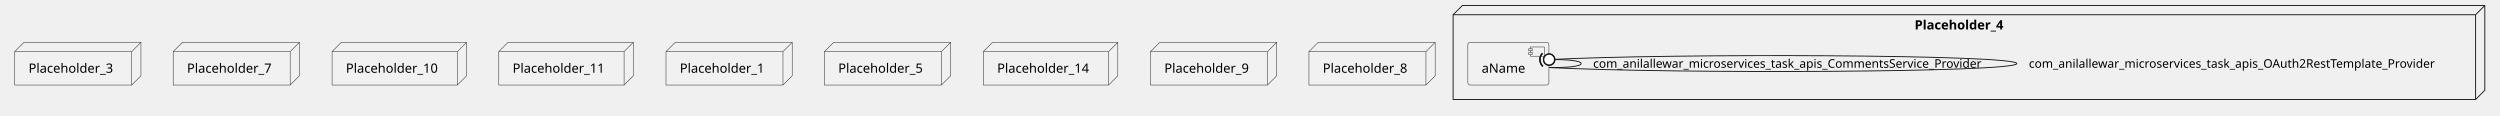
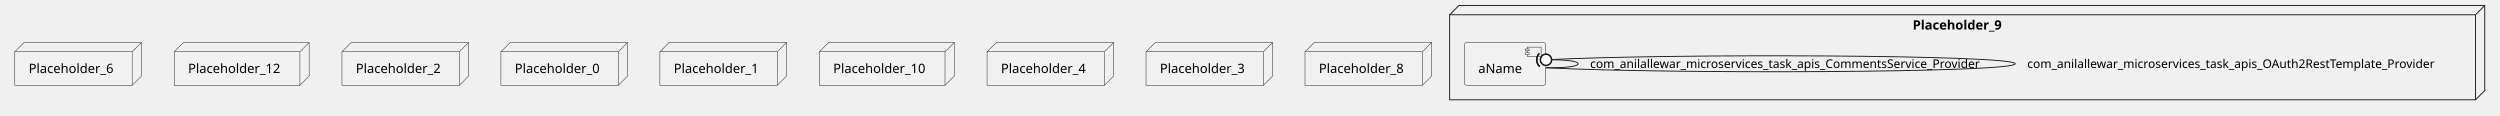
- <svg xmlns="http://www.w3.org/2000/svg" xmlns:xlink="http://www.w3.org/1999/xlink" contentStyleType="text/css" height="125px" preserveAspectRatio="none" style="width:2714px;height:125px;background:#FFFFFF;" version="1.1" viewBox="0 0 2714 125" width="2714px" zoomAndPan="magnify">
+ <svg xmlns="http://www.w3.org/2000/svg" xmlns:xlink="http://www.w3.org/1999/xlink" contentStyleType="text/css" height="125px" preserveAspectRatio="none" style="width:2705px;height:125px;background:#FFFFFF;" version="1.1" viewBox="0 0 2705 125" width="2705px" zoomAndPan="magnify">
  <defs />
  <g>
-     <g id="cluster_Placeholder_4">
-       <polygon fill="none" points="1577.5,16,1587.5,6,2697.5,6,2697.5,98,2687.5,108,1577.5,108,1577.5,16" style="stroke:#181818;stroke-width:1.0;" />
-       <line style="stroke:#181818;stroke-width:1.0;" x1="2687.5" x2="2697.5" y1="16" y2="6" />
-       <line style="stroke:#181818;stroke-width:1.0;" x1="1577.5" x2="2687.5" y1="16" y2="16" />
-       <line style="stroke:#181818;stroke-width:1.0;" x1="2687.5" x2="2687.5" y1="16" y2="108" />
-       <text fill="#000000" font-family="sans-serif" font-size="14" font-weight="bold" lengthAdjust="spacing" textLength="110" x="2078.5" y="31.995">Placeholder_4</text>
+     <g id="cluster_Placeholder_9">
+       <polygon fill="none" points="1568.5,16,1578.5,6,2688.5,6,2688.5,98,2678.5,108,1568.5,108,1568.5,16" style="stroke:#181818;stroke-width:1.0;" />
+       <line style="stroke:#181818;stroke-width:1.0;" x1="2678.5" x2="2688.5" y1="16" y2="6" />
+       <line style="stroke:#181818;stroke-width:1.0;" x1="1568.5" x2="2678.5" y1="16" y2="16" />
+       <line style="stroke:#181818;stroke-width:1.0;" x1="2678.5" x2="2678.5" y1="16" y2="108" />
+       <text fill="#000000" font-family="sans-serif" font-size="14" font-weight="bold" lengthAdjust="spacing" textLength="110" x="2069.5" y="31.995">Placeholder_9</text>
    </g>
    <g id="elem_aName">
-       <a href="anilallewar-microservices-basics-spring-boot.system#_xYIQkLw4Ee6JN9bSHJ_CbA" target="_top" title="anilallewar-microservices-basics-spring-boot.system#_xYIQkLw4Ee6JN9bSHJ_CbA" xlink:actuate="onRequest" xlink:href="anilallewar-microservices-basics-spring-boot.system#_xYIQkLw4Ee6JN9bSHJ_CbA" xlink:show="new" xlink:title="anilallewar-microservices-basics-spring-boot.system#_xYIQkLw4Ee6JN9bSHJ_CbA" xlink:type="simple">
-         <rect fill="#F1F1F1" height="46.297" rx="2.5" ry="2.5" style="stroke:#181818;stroke-width:0.5;" width="88" x="1593.5" y="46" />
-         <rect fill="#F1F1F1" height="10" style="stroke:#181818;stroke-width:0.5;" width="15" x="1661.5" y="51" />
-         <rect fill="#F1F1F1" height="2" style="stroke:#181818;stroke-width:0.5;" width="4" x="1659.5" y="53" />
-         <rect fill="#F1F1F1" height="2" style="stroke:#181818;stroke-width:0.5;" width="4" x="1659.5" y="57" />
-         <text fill="#000000" font-family="sans-serif" font-size="14" lengthAdjust="spacing" textLength="48" x="1608.5" y="78.995">aName</text>
+       <a href="anilallewar-microservices-basics-spring-boot.system#_WkysULy5Ee6BTJkDzAh3IA" target="_top" title="anilallewar-microservices-basics-spring-boot.system#_WkysULy5Ee6BTJkDzAh3IA" xlink:actuate="onRequest" xlink:href="anilallewar-microservices-basics-spring-boot.system#_WkysULy5Ee6BTJkDzAh3IA" xlink:show="new" xlink:title="anilallewar-microservices-basics-spring-boot.system#_WkysULy5Ee6BTJkDzAh3IA" xlink:type="simple">
+         <rect fill="#F1F1F1" height="46.297" rx="2.5" ry="2.5" style="stroke:#181818;stroke-width:0.5;" width="88" x="1584.5" y="46" />
+         <rect fill="#F1F1F1" height="10" style="stroke:#181818;stroke-width:0.5;" width="15" x="1652.5" y="51" />
+         <rect fill="#F1F1F1" height="2" style="stroke:#181818;stroke-width:0.5;" width="4" x="1650.5" y="53" />
+         <rect fill="#F1F1F1" height="2" style="stroke:#181818;stroke-width:0.5;" width="4" x="1650.5" y="57" />
+         <text fill="#000000" font-family="sans-serif" font-size="14" lengthAdjust="spacing" textLength="48" x="1599.5" y="78.995">aName</text>
      </a>
    </g>
-     <g id="elem_Placeholder_3">
+     <g id="elem_Placeholder_6">
      <polygon fill="#F1F1F1" points="16,56,26,46,153,46,153,82.297,143,92.297,16,92.297,16,56" style="stroke:#181818;stroke-width:0.5;" />
      <line style="stroke:#181818;stroke-width:0.5;" x1="143" x2="153" y1="56" y2="46" />
      <line style="stroke:#181818;stroke-width:0.5;" x1="16" x2="143" y1="56" y2="56" />
      <line style="stroke:#181818;stroke-width:0.5;" x1="143" x2="143" y1="56" y2="92.297" />
-       <text fill="#000000" font-family="sans-serif" font-size="14" lengthAdjust="spacing" textLength="97" x="31" y="78.995">Placeholder_3</text>
+       <text fill="#000000" font-family="sans-serif" font-size="14" lengthAdjust="spacing" textLength="97" x="31" y="78.995">Placeholder_6</text>
    </g>
-     <g id="elem_Placeholder_7">
-       <polygon fill="#F1F1F1" points="188,56,198,46,325,46,325,82.297,315,92.297,188,92.297,188,56" style="stroke:#181818;stroke-width:0.5;" />
-       <line style="stroke:#181818;stroke-width:0.5;" x1="315" x2="325" y1="56" y2="46" />
-       <line style="stroke:#181818;stroke-width:0.5;" x1="188" x2="315" y1="56" y2="56" />
-       <line style="stroke:#181818;stroke-width:0.5;" x1="315" x2="315" y1="56" y2="92.297" />
-       <text fill="#000000" font-family="sans-serif" font-size="14" lengthAdjust="spacing" textLength="97" x="203" y="78.995">Placeholder_7</text>
+     <g id="elem_Placeholder_12">
+       <polygon fill="#F1F1F1" points="188.5,56,198.5,46,334.5,46,334.5,82.297,324.5,92.297,188.5,92.297,188.5,56" style="stroke:#181818;stroke-width:0.5;" />
+       <line style="stroke:#181818;stroke-width:0.5;" x1="324.5" x2="334.5" y1="56" y2="46" />
+       <line style="stroke:#181818;stroke-width:0.5;" x1="188.5" x2="324.5" y1="56" y2="56" />
+       <line style="stroke:#181818;stroke-width:0.5;" x1="324.5" x2="324.5" y1="56" y2="92.297" />
+       <text fill="#000000" font-family="sans-serif" font-size="14" lengthAdjust="spacing" textLength="106" x="203.5" y="78.995">Placeholder_12</text>
+     </g>
+     <g id="elem_Placeholder_2">
+       <polygon fill="#F1F1F1" points="370,56,380,46,507,46,507,82.297,497,92.297,370,92.297,370,56" style="stroke:#181818;stroke-width:0.5;" />
+       <line style="stroke:#181818;stroke-width:0.5;" x1="497" x2="507" y1="56" y2="46" />
+       <line style="stroke:#181818;stroke-width:0.5;" x1="370" x2="497" y1="56" y2="56" />
+       <line style="stroke:#181818;stroke-width:0.5;" x1="497" x2="497" y1="56" y2="92.297" />
+       <text fill="#000000" font-family="sans-serif" font-size="14" lengthAdjust="spacing" textLength="97" x="385" y="78.995">Placeholder_2</text>
+     </g>
+     <g id="elem_Placeholder_0">
+       <polygon fill="#F1F1F1" points="542,56,552,46,679,46,679,82.297,669,92.297,542,92.297,542,56" style="stroke:#181818;stroke-width:0.5;" />
+       <line style="stroke:#181818;stroke-width:0.5;" x1="669" x2="679" y1="56" y2="46" />
+       <line style="stroke:#181818;stroke-width:0.5;" x1="542" x2="669" y1="56" y2="56" />
+       <line style="stroke:#181818;stroke-width:0.5;" x1="669" x2="669" y1="56" y2="92.297" />
+       <text fill="#000000" font-family="sans-serif" font-size="14" lengthAdjust="spacing" textLength="97" x="557" y="78.995">Placeholder_0</text>
+     </g>
+     <g id="elem_Placeholder_1">
+       <polygon fill="#F1F1F1" points="714,56,724,46,851,46,851,82.297,841,92.297,714,92.297,714,56" style="stroke:#181818;stroke-width:0.5;" />
+       <line style="stroke:#181818;stroke-width:0.5;" x1="841" x2="851" y1="56" y2="46" />
+       <line style="stroke:#181818;stroke-width:0.5;" x1="714" x2="841" y1="56" y2="56" />
+       <line style="stroke:#181818;stroke-width:0.5;" x1="841" x2="841" y1="56" y2="92.297" />
+       <text fill="#000000" font-family="sans-serif" font-size="14" lengthAdjust="spacing" textLength="97" x="729" y="78.995">Placeholder_1</text>
    </g>
    <g id="elem_Placeholder_10">
-       <polygon fill="#F1F1F1" points="360.5,56,370.5,46,506.5,46,506.5,82.297,496.5,92.297,360.5,92.297,360.5,56" style="stroke:#181818;stroke-width:0.5;" />
-       <line style="stroke:#181818;stroke-width:0.5;" x1="496.5" x2="506.5" y1="56" y2="46" />
-       <line style="stroke:#181818;stroke-width:0.5;" x1="360.5" x2="496.5" y1="56" y2="56" />
-       <line style="stroke:#181818;stroke-width:0.5;" x1="496.5" x2="496.5" y1="56" y2="92.297" />
-       <text fill="#000000" font-family="sans-serif" font-size="14" lengthAdjust="spacing" textLength="106" x="375.5" y="78.995">Placeholder_10</text>
+       <polygon fill="#F1F1F1" points="886.5,56,896.5,46,1032.5,46,1032.5,82.297,1022.5,92.297,886.5,92.297,886.5,56" style="stroke:#181818;stroke-width:0.5;" />
+       <line style="stroke:#181818;stroke-width:0.5;" x1="1022.5" x2="1032.5" y1="56" y2="46" />
+       <line style="stroke:#181818;stroke-width:0.5;" x1="886.5" x2="1022.5" y1="56" y2="56" />
+       <line style="stroke:#181818;stroke-width:0.5;" x1="1022.5" x2="1022.5" y1="56" y2="92.297" />
+       <text fill="#000000" font-family="sans-serif" font-size="14" lengthAdjust="spacing" textLength="106" x="901.5" y="78.995">Placeholder_10</text>
    </g>
-     <g id="elem_Placeholder_11">
-       <polygon fill="#F1F1F1" points="541.5,56,551.5,46,687.5,46,687.5,82.297,677.5,92.297,541.5,92.297,541.5,56" style="stroke:#181818;stroke-width:0.5;" />
-       <line style="stroke:#181818;stroke-width:0.5;" x1="677.5" x2="687.5" y1="56" y2="46" />
-       <line style="stroke:#181818;stroke-width:0.5;" x1="541.5" x2="677.5" y1="56" y2="56" />
-       <line style="stroke:#181818;stroke-width:0.5;" x1="677.5" x2="677.5" y1="56" y2="92.297" />
-       <text fill="#000000" font-family="sans-serif" font-size="14" lengthAdjust="spacing" textLength="106" x="556.5" y="78.995">Placeholder_11</text>
+     <g id="elem_Placeholder_4">
+       <polygon fill="#F1F1F1" points="1068,56,1078,46,1205,46,1205,82.297,1195,92.297,1068,92.297,1068,56" style="stroke:#181818;stroke-width:0.5;" />
+       <line style="stroke:#181818;stroke-width:0.5;" x1="1195" x2="1205" y1="56" y2="46" />
+       <line style="stroke:#181818;stroke-width:0.5;" x1="1068" x2="1195" y1="56" y2="56" />
+       <line style="stroke:#181818;stroke-width:0.5;" x1="1195" x2="1195" y1="56" y2="92.297" />
+       <text fill="#000000" font-family="sans-serif" font-size="14" lengthAdjust="spacing" textLength="97" x="1083" y="78.995">Placeholder_4</text>
    </g>
-     <g id="elem_Placeholder_1">
-       <polygon fill="#F1F1F1" points="723,56,733,46,860,46,860,82.297,850,92.297,723,92.297,723,56" style="stroke:#181818;stroke-width:0.5;" />
-       <line style="stroke:#181818;stroke-width:0.5;" x1="850" x2="860" y1="56" y2="46" />
-       <line style="stroke:#181818;stroke-width:0.5;" x1="723" x2="850" y1="56" y2="56" />
-       <line style="stroke:#181818;stroke-width:0.5;" x1="850" x2="850" y1="56" y2="92.297" />
-       <text fill="#000000" font-family="sans-serif" font-size="14" lengthAdjust="spacing" textLength="97" x="738" y="78.995">Placeholder_1</text>
-     </g>
-     <g id="elem_Placeholder_5">
-       <polygon fill="#F1F1F1" points="895,56,905,46,1032,46,1032,82.297,1022,92.297,895,92.297,895,56" style="stroke:#181818;stroke-width:0.5;" />
-       <line style="stroke:#181818;stroke-width:0.5;" x1="1022" x2="1032" y1="56" y2="46" />
-       <line style="stroke:#181818;stroke-width:0.5;" x1="895" x2="1022" y1="56" y2="56" />
-       <line style="stroke:#181818;stroke-width:0.5;" x1="1022" x2="1022" y1="56" y2="92.297" />
-       <text fill="#000000" font-family="sans-serif" font-size="14" lengthAdjust="spacing" textLength="97" x="910" y="78.995">Placeholder_5</text>
-     </g>
-     <g id="elem_Placeholder_14">
-       <polygon fill="#F1F1F1" points="1067.5,56,1077.5,46,1213.5,46,1213.5,82.297,1203.5,92.297,1067.5,92.297,1067.5,56" style="stroke:#181818;stroke-width:0.5;" />
-       <line style="stroke:#181818;stroke-width:0.5;" x1="1203.5" x2="1213.5" y1="56" y2="46" />
-       <line style="stroke:#181818;stroke-width:0.5;" x1="1067.5" x2="1203.5" y1="56" y2="56" />
-       <line style="stroke:#181818;stroke-width:0.5;" x1="1203.5" x2="1203.5" y1="56" y2="92.297" />
-       <text fill="#000000" font-family="sans-serif" font-size="14" lengthAdjust="spacing" textLength="106" x="1082.5" y="78.995">Placeholder_14</text>
-     </g>
-     <g id="elem_Placeholder_9">
-       <polygon fill="#F1F1F1" points="1249,56,1259,46,1386,46,1386,82.297,1376,92.297,1249,92.297,1249,56" style="stroke:#181818;stroke-width:0.5;" />
-       <line style="stroke:#181818;stroke-width:0.5;" x1="1376" x2="1386" y1="56" y2="46" />
-       <line style="stroke:#181818;stroke-width:0.5;" x1="1249" x2="1376" y1="56" y2="56" />
-       <line style="stroke:#181818;stroke-width:0.5;" x1="1376" x2="1376" y1="56" y2="92.297" />
-       <text fill="#000000" font-family="sans-serif" font-size="14" lengthAdjust="spacing" textLength="97" x="1264" y="78.995">Placeholder_9</text>
+     <g id="elem_Placeholder_3">
+       <polygon fill="#F1F1F1" points="1240,56,1250,46,1377,46,1377,82.297,1367,92.297,1240,92.297,1240,56" style="stroke:#181818;stroke-width:0.5;" />
+       <line style="stroke:#181818;stroke-width:0.5;" x1="1367" x2="1377" y1="56" y2="46" />
+       <line style="stroke:#181818;stroke-width:0.5;" x1="1240" x2="1367" y1="56" y2="56" />
+       <line style="stroke:#181818;stroke-width:0.5;" x1="1367" x2="1367" y1="56" y2="92.297" />
+       <text fill="#000000" font-family="sans-serif" font-size="14" lengthAdjust="spacing" textLength="97" x="1255" y="78.995">Placeholder_3</text>
    </g>
    <g id="elem_Placeholder_8">
-       <polygon fill="#F1F1F1" points="1421,56,1431,46,1558,46,1558,82.297,1548,92.297,1421,92.297,1421,56" style="stroke:#181818;stroke-width:0.5;" />
-       <line style="stroke:#181818;stroke-width:0.5;" x1="1548" x2="1558" y1="56" y2="46" />
-       <line style="stroke:#181818;stroke-width:0.5;" x1="1421" x2="1548" y1="56" y2="56" />
-       <line style="stroke:#181818;stroke-width:0.5;" x1="1548" x2="1548" y1="56" y2="92.297" />
-       <text fill="#000000" font-family="sans-serif" font-size="14" lengthAdjust="spacing" textLength="97" x="1436" y="78.995">Placeholder_8</text>
+       <polygon fill="#F1F1F1" points="1412,56,1422,46,1549,46,1549,82.297,1539,92.297,1412,92.297,1412,56" style="stroke:#181818;stroke-width:0.5;" />
+       <line style="stroke:#181818;stroke-width:0.5;" x1="1539" x2="1549" y1="56" y2="46" />
+       <line style="stroke:#181818;stroke-width:0.5;" x1="1412" x2="1539" y1="56" y2="56" />
+       <line style="stroke:#181818;stroke-width:0.5;" x1="1539" x2="1539" y1="56" y2="92.297" />
+       <text fill="#000000" font-family="sans-serif" font-size="14" lengthAdjust="spacing" textLength="97" x="1427" y="78.995">Placeholder_8</text>
    </g>
    <g id="link_aName_aName">
-       <path d="M1681.77,64.73 C1700.52,64.41 1716.5,65.83 1716.5,69 C1716.5,72.17 1700.52,73.59 1681.77,73.27 " fill="none" id="aName-aName" style="stroke:#181818;stroke-width:1.0;" />
-       <text fill="#000000" font-family="sans-serif" font-size="13" lengthAdjust="spacing" textLength="447" x="1729.5" y="73.567">com_anilallewar_microservices_task_apis_CommentsService_Provider</text>
-       <path d="M1674.579,57.781 A10,10 0 0 0 1674.821 71.921" fill="none" style="stroke:#181818;stroke-width:1.5;" />
-       <ellipse cx="1681.77" cy="64.73" fill="#FFFFFF" rx="6" ry="6" style="stroke:#181818;stroke-width:1.5;" />
+       <path d="M1672.77,64.73 C1691.52,64.41 1707.5,65.83 1707.5,69 C1707.5,72.17 1691.52,73.59 1672.77,73.27 " fill="none" id="aName-aName" style="stroke:#181818;stroke-width:1.0;" />
+       <text fill="#000000" font-family="sans-serif" font-size="13" lengthAdjust="spacing" textLength="447" x="1720.5" y="73.567">com_anilallewar_microservices_task_apis_CommentsService_Provider</text>
+       <path d="M1665.579,57.781 A10,10 0 0 0 1665.821 71.921" fill="none" style="stroke:#181818;stroke-width:1.5;" />
+       <ellipse cx="1672.77" cy="64.73" fill="#FFFFFF" rx="6" ry="6" style="stroke:#181818;stroke-width:1.5;" />
    </g>
    <g id="link_aName_aName">
-       <path d="M1681.73,64.69 C1815.06,57.75 2189.5,59.18 2189.5,69 C2189.5,78.82 1815.06,80.25 1681.73,73.31 " fill="none" id="aName-aName-1" style="stroke:#181818;stroke-width:1.0;" />
-       <text fill="#000000" font-family="sans-serif" font-size="13" lengthAdjust="spacing" textLength="465" x="2202.5" y="73.567">com_anilallewar_microservices_task_apis_OAuth2RestTemplate_Provider</text>
-       <path d="M1674.301,57.996 A10,10 0 0 0 1675.036 72.119" fill="none" style="stroke:#181818;stroke-width:1.5;" />
-       <ellipse cx="1681.73" cy="64.69" fill="#FFFFFF" rx="6" ry="6" style="stroke:#181818;stroke-width:1.5;" />
+       <path d="M1672.73,64.69 C1806.06,57.75 2180.5,59.18 2180.5,69 C2180.5,78.82 1806.06,80.25 1672.73,73.31 " fill="none" id="aName-aName-1" style="stroke:#181818;stroke-width:1.0;" />
+       <text fill="#000000" font-family="sans-serif" font-size="13" lengthAdjust="spacing" textLength="465" x="2193.5" y="73.567">com_anilallewar_microservices_task_apis_OAuth2RestTemplate_Provider</text>
+       <path d="M1665.301,57.996 A10,10 0 0 0 1666.036 72.119" fill="none" style="stroke:#181818;stroke-width:1.5;" />
+       <ellipse cx="1672.73" cy="64.69" fill="#FFFFFF" rx="6" ry="6" style="stroke:#181818;stroke-width:1.5;" />
    </g>
  </g>
</svg>
